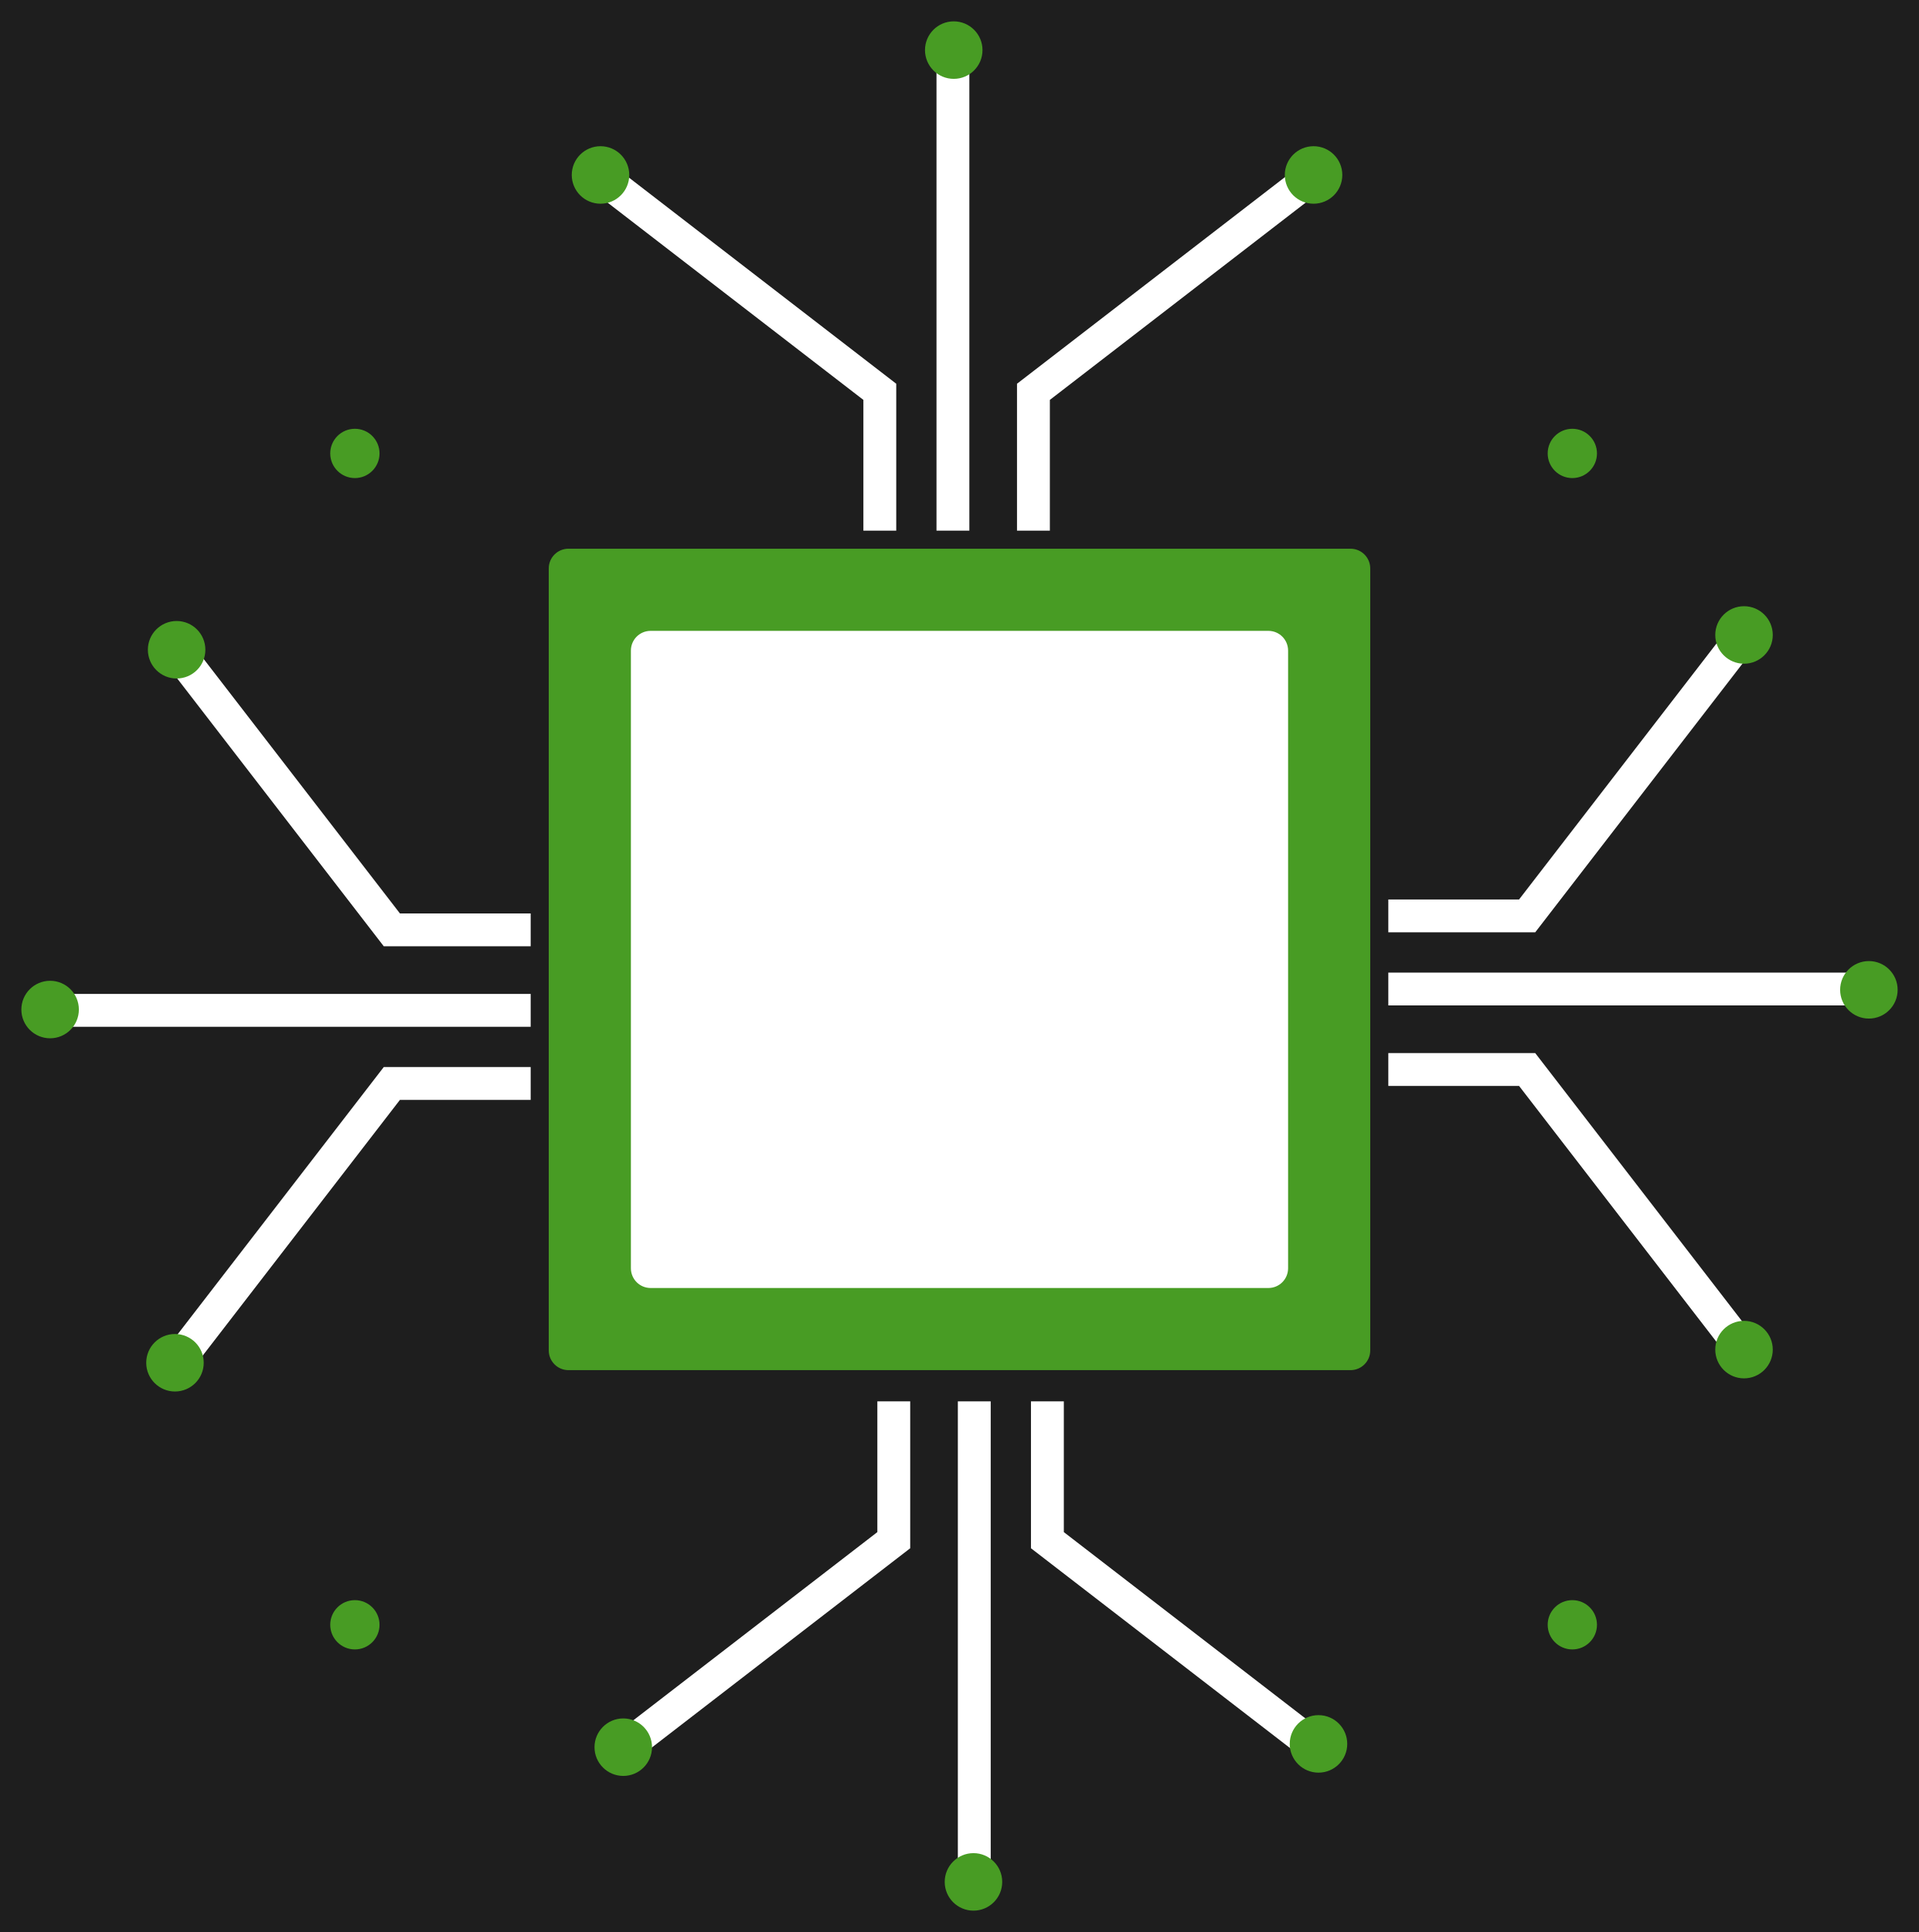
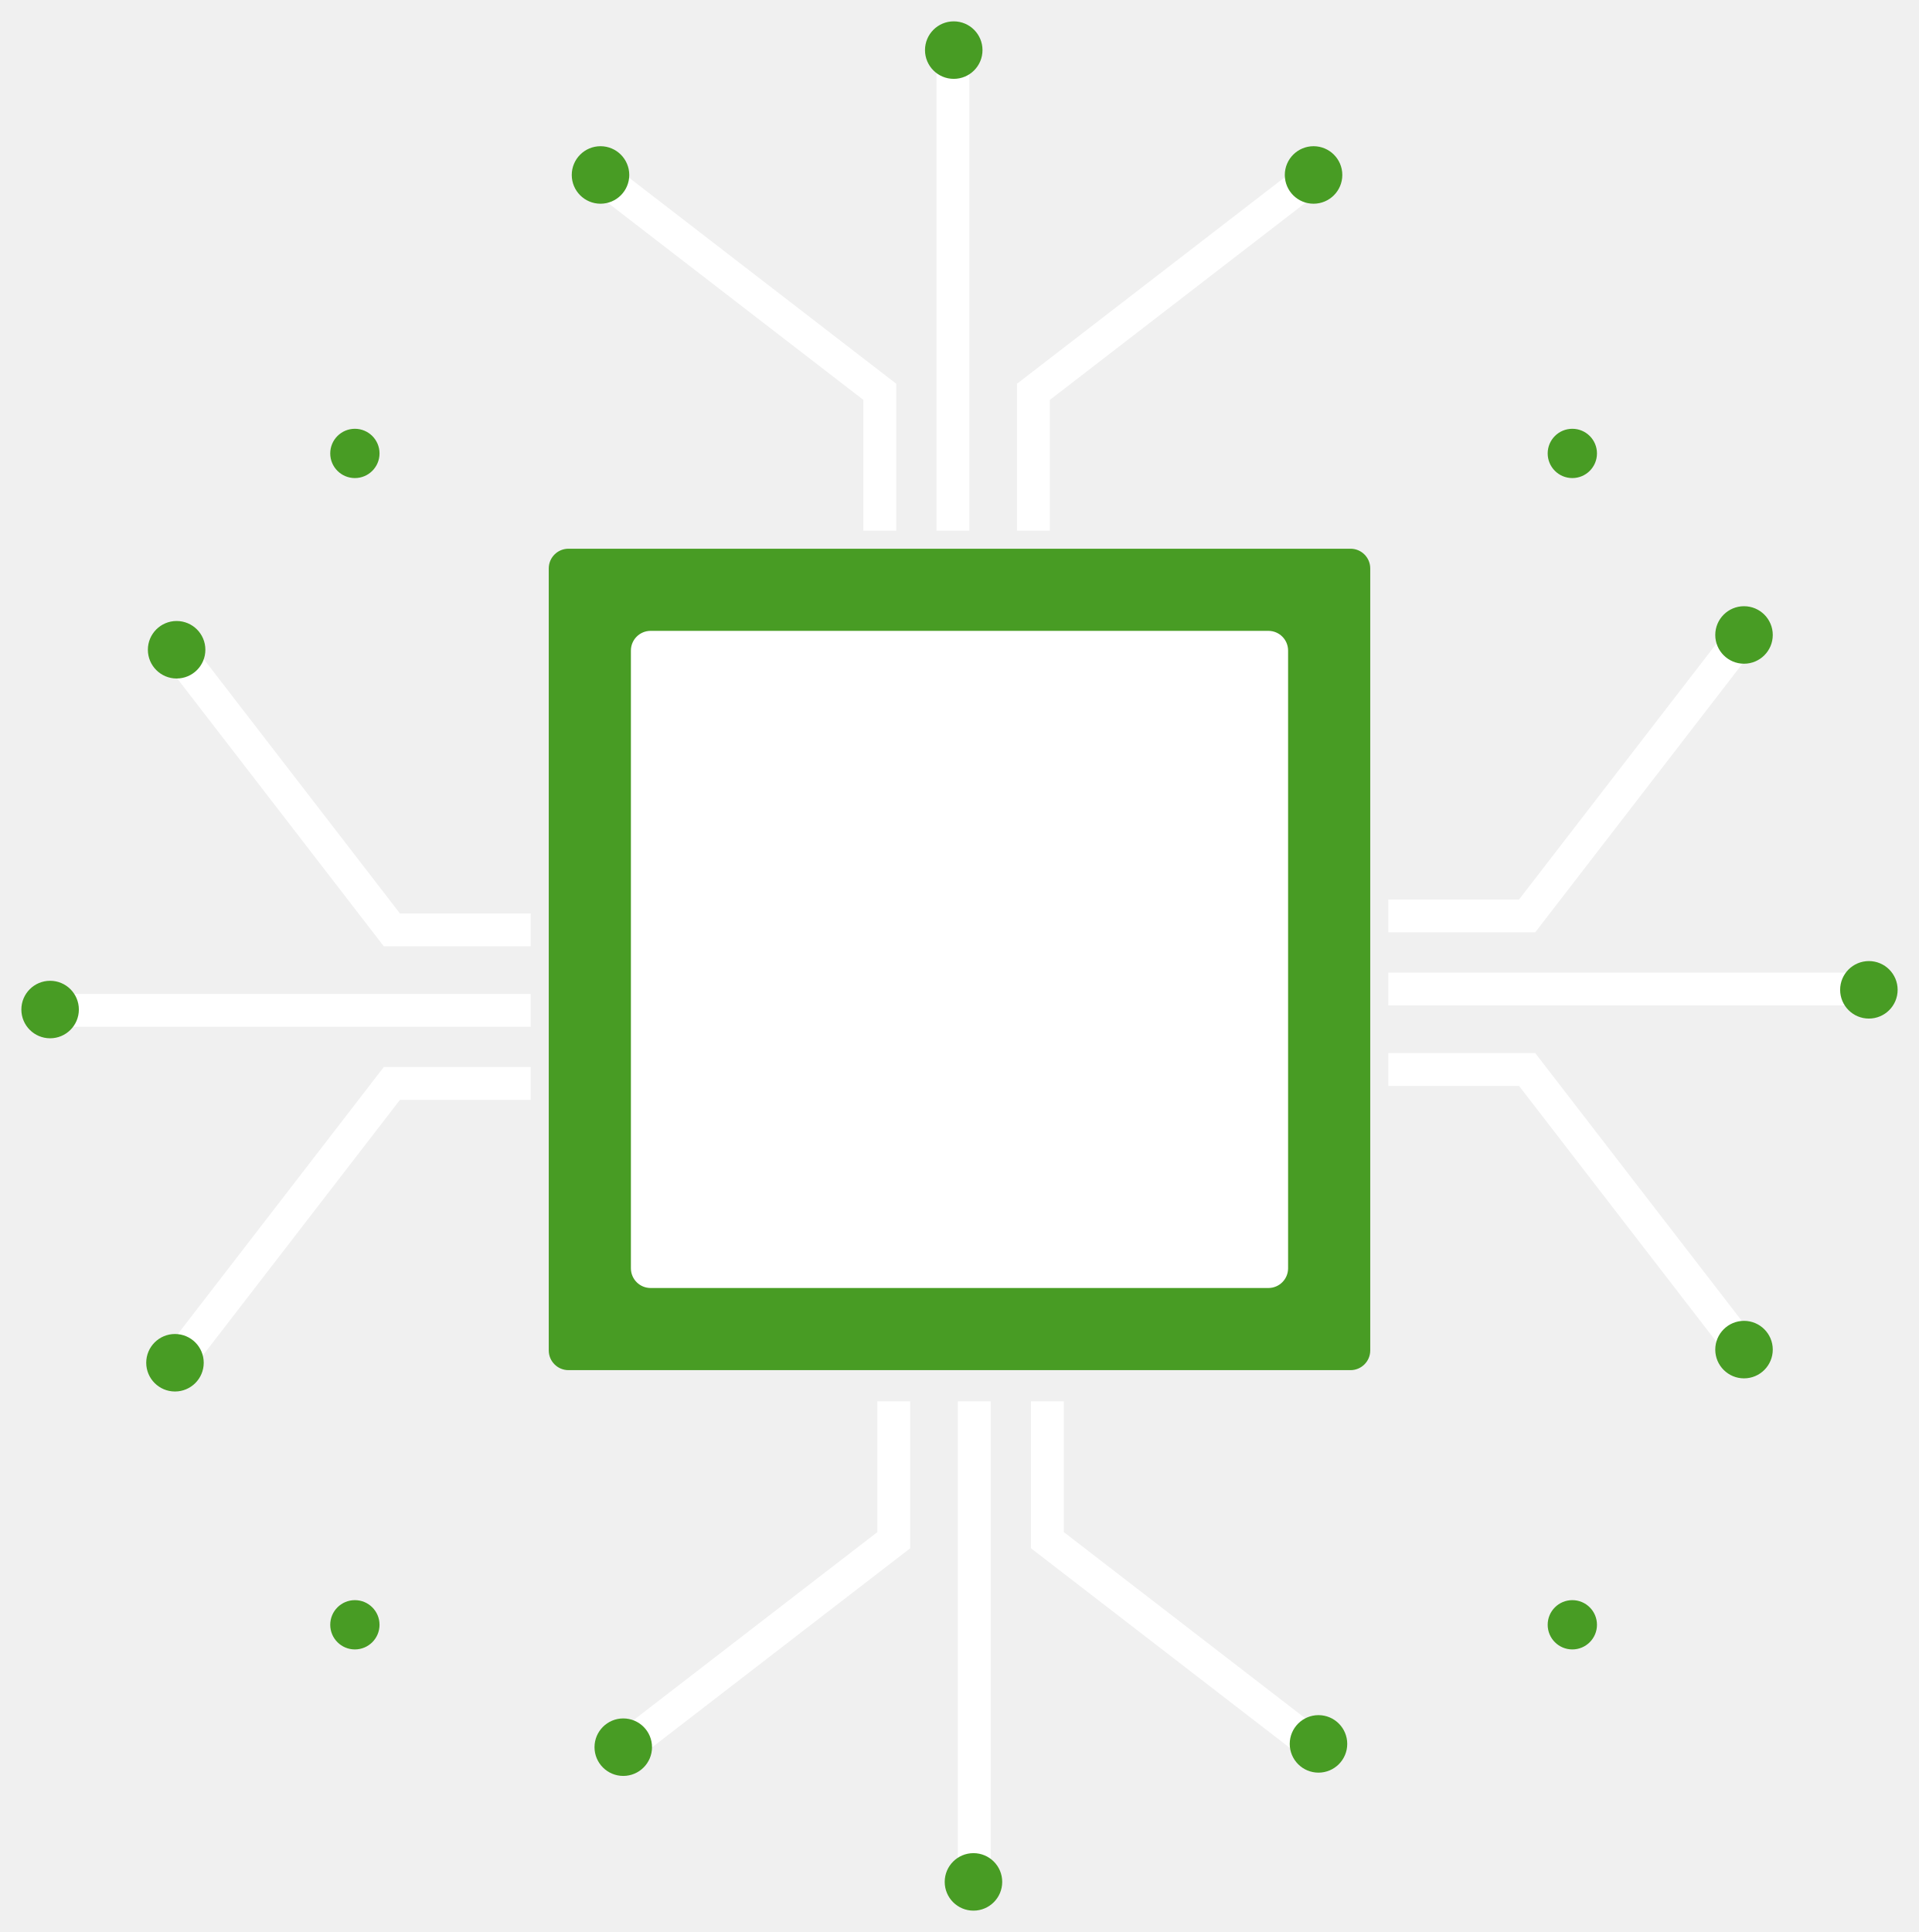
<svg xmlns="http://www.w3.org/2000/svg" width="1168" height="1176" viewBox="0 0 1168 1176" fill="none">
-   <rect width="1168" height="1176" fill="#1E1E1E" />
-   <g clip-path="url(#clip0_0_1)">
+   <g clip-path="url(#clip0_5_73)">
    <rect x="334" y="334" width="500" height="500" rx="12" fill="#489C24" />
    <rect x="384" y="384" width="400" height="400" rx="12" fill="white" />
    <path d="M629 323V238.5L799.5 107" stroke="white" stroke-width="20" />
    <path d="M580 31L580 323.002" stroke="white" stroke-width="20" />
    <path d="M535.5 323V238.5L365 107" stroke="white" stroke-width="20" />
    <circle cx="365.5" cy="106.5" r="17.5" fill="#489C24" />
    <path d="M598 30.5C598 40.165 590.165 48 580.5 48C570.835 48 563 40.165 563 30.5C563 20.835 570.835 13 580.5 13C590.165 13 598 20.835 598 30.5Z" fill="#489C24" />
    <path d="M817 106.5C817 116.165 809.165 124 799.5 124C789.835 124 782 116.165 782 106.5C782 96.835 789.835 89 799.5 89C809.165 89 817 96.835 817 106.5Z" fill="#489C24" />
-     <g clip-path="url(#clip1_0_1)">
+     <g clip-path="url(#clip1_5_73)">
      <path d="M845 651H929.5L1061 821.5" stroke="white" stroke-width="20" />
      <path d="M1137 602L844.998 602" stroke="white" stroke-width="20" />
      <path d="M845 557.5H929.5L1061 387" stroke="white" stroke-width="20" />
      <circle cx="1061.5" cy="386.5" r="17.5" transform="rotate(90 1061.5 386.5)" fill="#489C24" />
      <circle cx="1137.5" cy="602.5" r="17.5" transform="rotate(90 1137.5 602.5)" fill="#489C24" />
      <path d="M1061.5 839C1051.84 839 1044 831.165 1044 821.5C1044 811.835 1051.84 804 1061.5 804C1071.16 804 1079 811.835 1079 821.5C1079 831.165 1071.16 839 1061.5 839Z" fill="#489C24" />
    </g>
    <path d="M544 853V937.5L373.5 1069" stroke="white" stroke-width="20" />
    <path d="M593 1145L593 852.998" stroke="white" stroke-width="20" />
    <path d="M637.5 853V937.5L808 1069" stroke="white" stroke-width="20" />
    <path d="M785 1061.5C785 1051.84 792.835 1044 802.5 1044C812.165 1044 820 1051.84 820 1061.5C820 1071.16 812.165 1079 802.5 1079C792.835 1079 785 1071.16 785 1061.5Z" fill="#489C24" />
    <circle cx="592.5" cy="1145.5" r="17.5" transform="rotate(180 592.5 1145.5)" fill="#489C24" />
    <path d="M361.85 1063.5C361.85 1053.84 369.685 1046 379.35 1046C389.015 1046 396.85 1053.84 396.85 1063.5C396.85 1073.16 389.015 1081 379.35 1081C369.685 1081 361.85 1073.16 361.85 1063.5Z" fill="#489C24" />
-     <g clip-path="url(#clip2_0_1)">
+     <g clip-path="url(#clip2_5_73)">
      <path d="M323 566H238.5L107 395.5" stroke="white" stroke-width="20" />
      <path d="M31 615L323.002 615" stroke="white" stroke-width="20" />
      <path d="M323 659.5H238.5L107 830" stroke="white" stroke-width="20" />
      <circle cx="106.5" cy="829.5" r="17.5" transform="rotate(-90 106.5 829.5)" fill="#489C24" />
      <circle cx="30.5" cy="614.5" r="17.5" transform="rotate(-90 30.5 614.5)" fill="#489C24" />
      <path d="M107.5 378C117.165 378 125 385.835 125 395.5C125 405.165 117.165 413 107.5 413C97.835 413 90 405.165 90 395.5C90 385.835 97.835 378 107.5 378Z" fill="#489C24" />
    </g>
    <circle cx="216" cy="989" r="15" fill="#489C24" />
    <circle cx="957" cy="989" r="15" fill="#489C24" />
    <circle cx="957" cy="276" r="15" fill="#489C24" />
    <circle cx="216" cy="276" r="15" fill="#489C24" />
  </g>
  <defs>
-     <clipPath id="clip0_0_1">
+     <clipPath id="clip0_5_73">
      <rect width="1168" height="1176" fill="white" />
    </clipPath>
-     <clipPath id="clip1_0_1">
+     <clipPath id="clip1_5_73">
      <rect x="1168" y="361" width="495" height="334" rx="8" transform="rotate(90 1168 361)" fill="white" />
    </clipPath>
-     <clipPath id="clip2_0_1">
+     <clipPath id="clip2_5_73">
      <rect y="856" width="495" height="334" rx="8" transform="rotate(-90 0 856)" fill="white" />
    </clipPath>
  </defs>
</svg>
